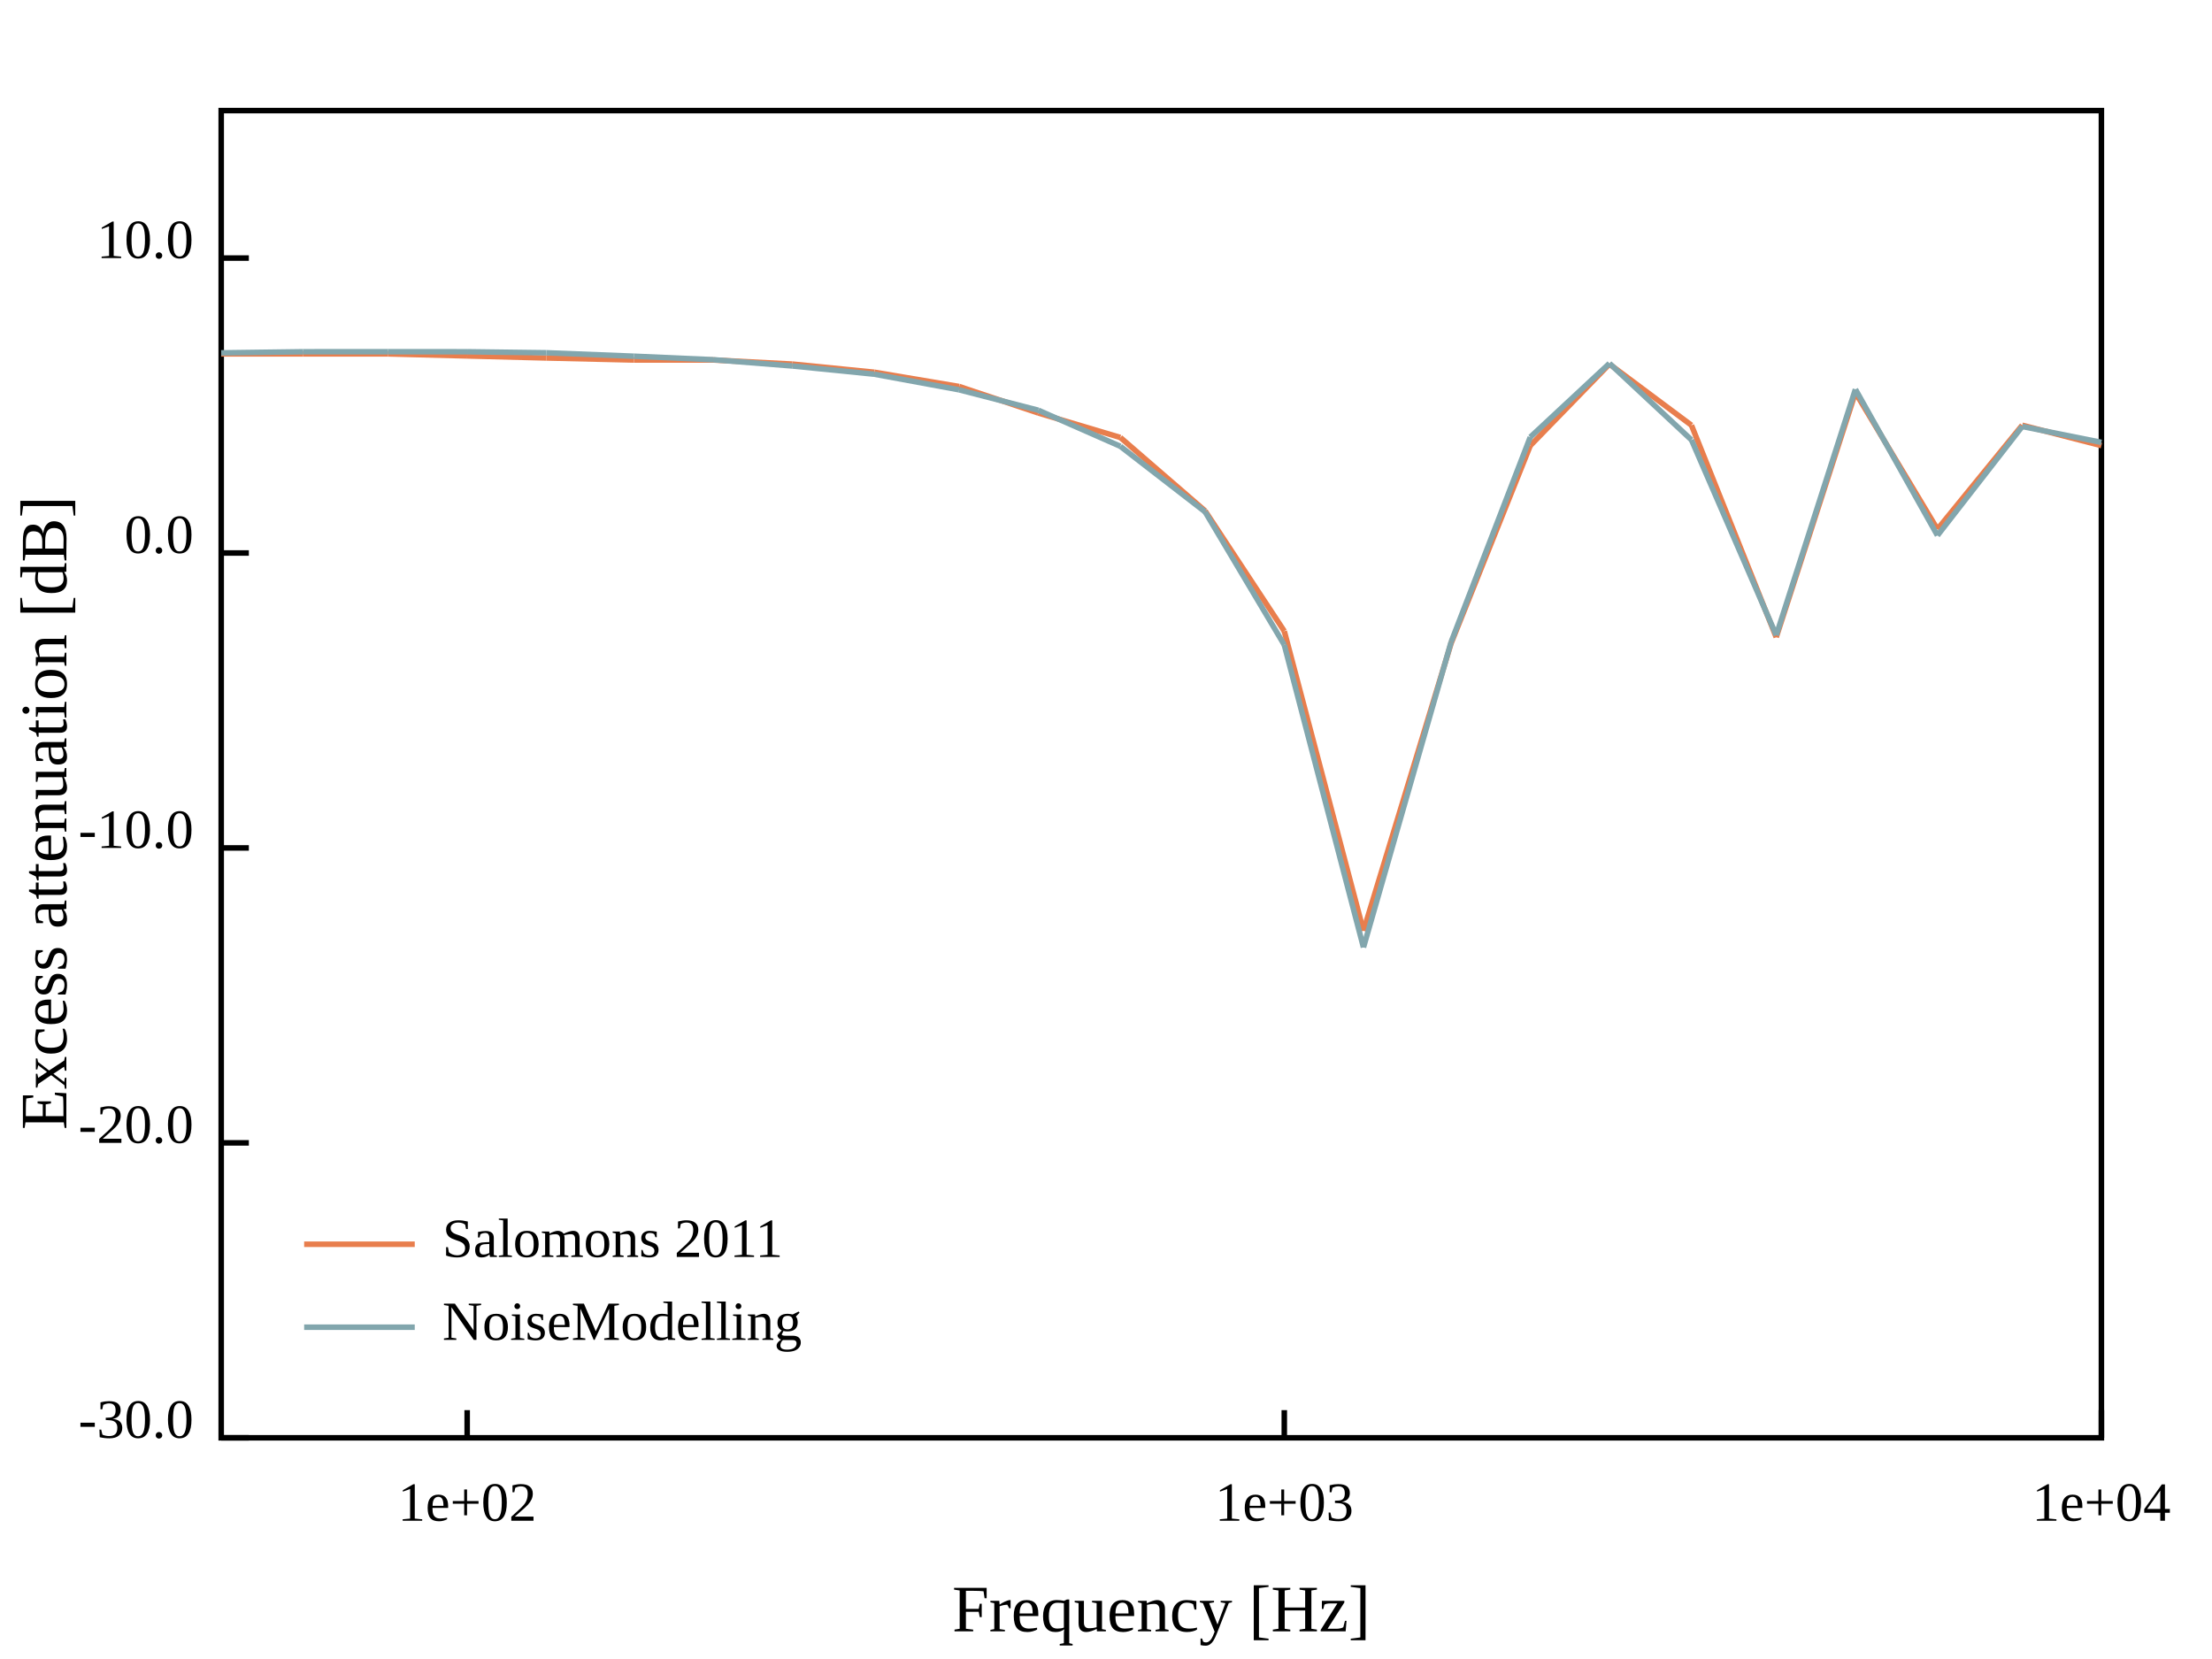
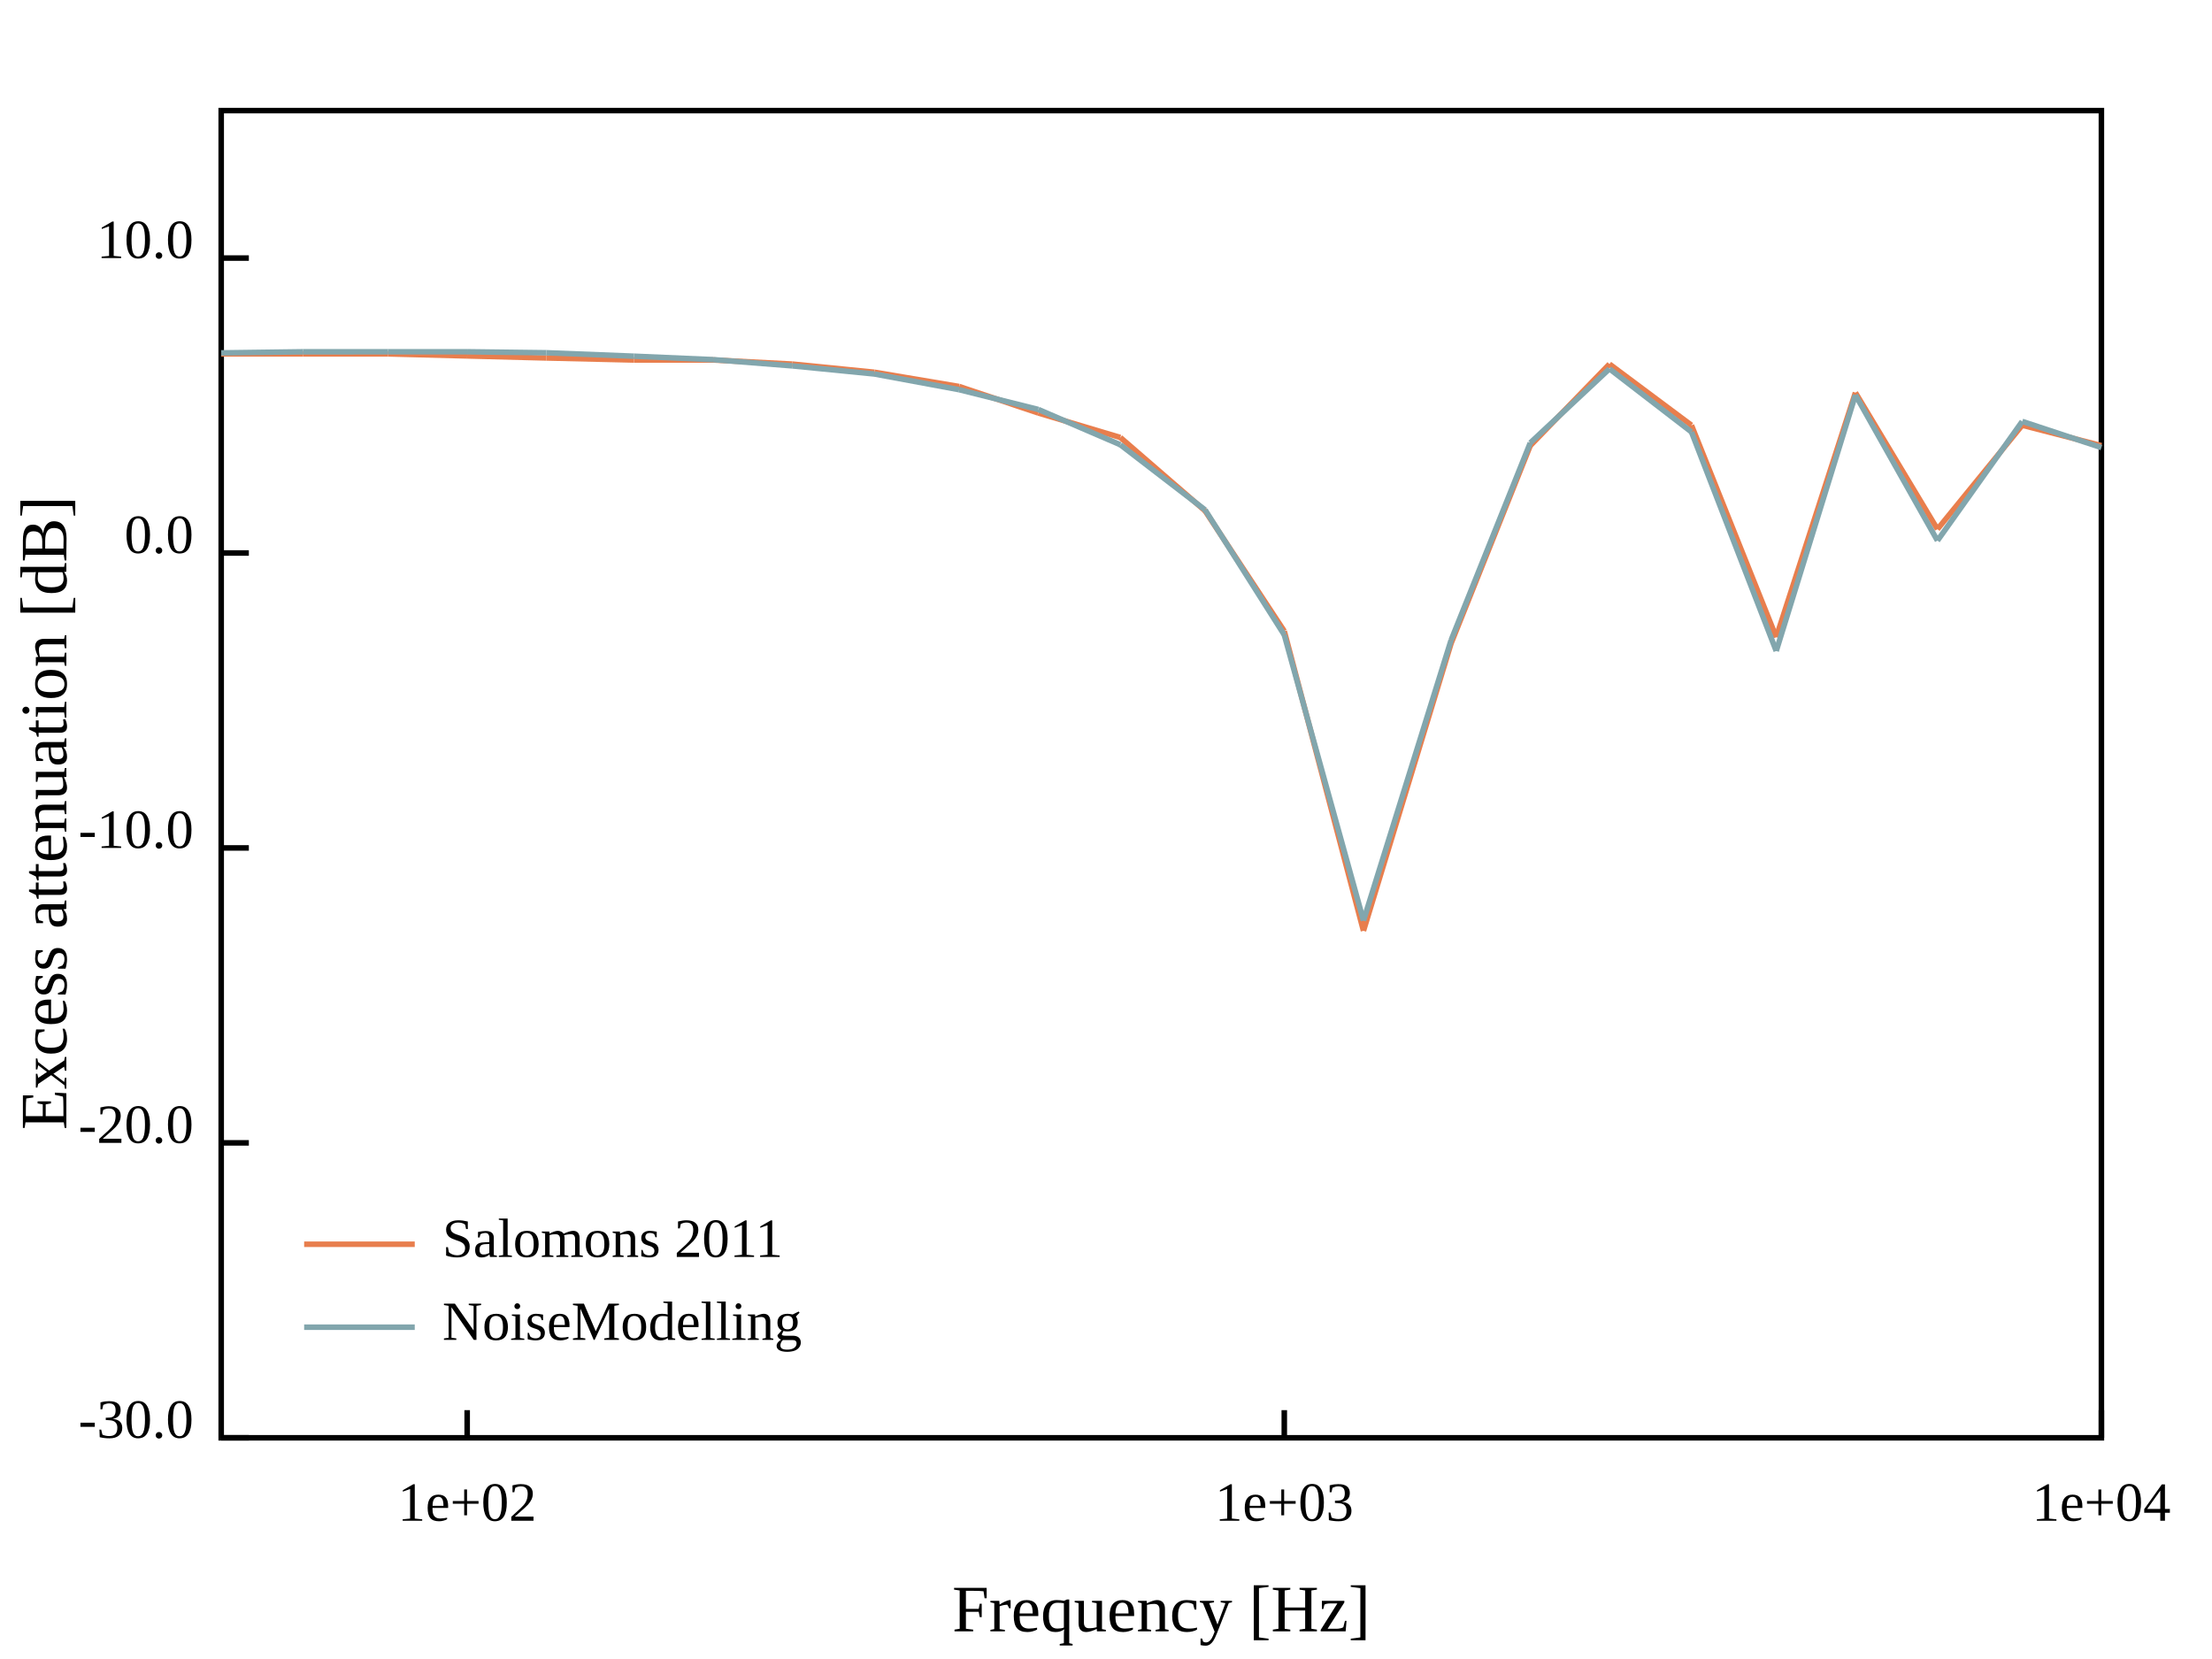
<svg xmlns="http://www.w3.org/2000/svg" height="300" width="400">
  <rect width="400" height="300" x="0" y="0" style="fill:white; stroke:none" />
  <rect width="340" height="240" x="40" y="20" style="fill:none; stroke-width:1;stroke:black" />
  <line x1="40" y1="260" x2="45" y2="260" style="fill:none; stroke-width:1; stroke:black" />
  <text x="35" y="260" text-anchor="end" style="stroke:none; fill:black; font-size:smaller">-30.0</text>
  <line x1="40" y1="206.667" x2="45" y2="206.667" style="fill:none; stroke-width:1; stroke:black" />
  <text x="35" y="206.667" text-anchor="end" style="stroke:none; fill:black; font-size:smaller">-20.0</text>
  <line x1="40" y1="153.333" x2="45" y2="153.333" style="fill:none; stroke-width:1; stroke:black" />
  <text x="35" y="153.333" text-anchor="end" style="stroke:none; fill:black; font-size:smaller">-10.0</text>
  <line x1="40" y1="100" x2="45" y2="100" style="fill:none; stroke-width:1; stroke:black" />
  <text x="35" y="100" text-anchor="end" style="stroke:none; fill:black; font-size:smaller">0.0</text>
  <line x1="40" y1="46.667" x2="45" y2="46.667" style="fill:none; stroke-width:1; stroke:black" />
  <text x="35" y="46.667" text-anchor="end" style="stroke:none; fill:black; font-size:smaller">10.0</text>
  <line x1="84.48" y1="260" x2="84.48" y2="255" style="fill:none; stroke-width:1; stroke:black" />
  <text x="84.48" y="275" text-anchor="middle" style="stroke:none; fill:black; font-size:smaller">1e+02</text>
  <line x1="232.24" y1="260" x2="232.24" y2="255" style="fill:none; stroke-width:1; stroke:black" />
  <text x="232.24" y="275" text-anchor="middle" style="stroke:none; fill:black; font-size:smaller">1e+03</text>
  <line x1="380" y1="260" x2="380" y2="255" style="fill:none; stroke-width:1; stroke:black" />
  <text x="380" y="275" text-anchor="middle" style="stroke:none; fill:black; font-size:smaller">1e+04</text>
  <line x1="40" y1="63.994" x2="54.831" y2="63.994" style="fill:none; stroke-width:1; stroke:rgb(232,126,77)" />
  <line x1="54.831" y1="63.994" x2="70.161" y2="63.994" style="fill:none; stroke-width:1; stroke:rgb(232,126,77)" />
  <line x1="70.161" y1="63.994" x2="84.48" y2="64.363" style="fill:none; stroke-width:1; stroke:rgb(232,126,77)" />
  <line x1="84.48" y1="64.363" x2="98.8" y2="64.731" style="fill:none; stroke-width:1; stroke:rgb(232,126,77)" />
  <line x1="98.8" y1="64.731" x2="114.641" y2="65.1" style="fill:none; stroke-width:1; stroke:rgb(232,126,77)" />
  <line x1="114.641" y1="65.1" x2="128.96" y2="65.1" style="fill:none; stroke-width:1; stroke:rgb(232,126,77)" />
  <line x1="128.96" y1="65.1" x2="143.28" y2="65.837" style="fill:none; stroke-width:1; stroke:rgb(232,126,77)" />
  <line x1="143.28" y1="65.837" x2="158.11" y2="67.312" style="fill:none; stroke-width:1; stroke:rgb(232,126,77)" />
  <line x1="158.11" y1="67.312" x2="173.441" y2="69.892" style="fill:none; stroke-width:1; stroke:rgb(232,126,77)" />
  <line x1="173.441" y1="69.892" x2="187.76" y2="74.685" style="fill:none; stroke-width:1; stroke:rgb(232,126,77)" />
  <line x1="187.76" y1="74.685" x2="202.591" y2="79.109" style="fill:none; stroke-width:1; stroke:rgb(232,126,77)" />
  <line x1="202.591" y1="79.109" x2="217.921" y2="92.381" style="fill:none; stroke-width:1; stroke:rgb(232,126,77)" />
  <line x1="217.921" y1="92.381" x2="232.24" y2="114.132" style="fill:none; stroke-width:1; stroke:rgb(232,126,77)" />
  <line x1="232.24" y1="114.132" x2="246.559" y2="168.326" style="fill:none; stroke-width:1; stroke:rgb(232,126,77)" />
  <line x1="246.559" y1="168.326" x2="262.401" y2="116.344" style="fill:none; stroke-width:1; stroke:rgb(232,126,77)" />
  <line x1="262.401" y1="116.344" x2="276.72" y2="80.584" style="fill:none; stroke-width:1; stroke:rgb(232,126,77)" />
  <line x1="276.72" y1="80.584" x2="291.04" y2="65.837" style="fill:none; stroke-width:1; stroke:rgb(232,126,77)" />
  <line x1="291.04" y1="65.837" x2="305.87" y2="76.897" style="fill:none; stroke-width:1; stroke:rgb(232,126,77)" />
  <line x1="305.87" y1="76.897" x2="321.2" y2="115.238" style="fill:none; stroke-width:1; stroke:rgb(232,126,77)" />
  <line x1="321.2" y1="115.238" x2="335.52" y2="70.998" style="fill:none; stroke-width:1; stroke:rgb(232,126,77)" />
  <line x1="335.52" y1="70.998" x2="350.351" y2="95.699" style="fill:none; stroke-width:1; stroke:rgb(232,126,77)" />
  <line x1="350.351" y1="95.699" x2="365.681" y2="76.897" style="fill:none; stroke-width:1; stroke:rgb(232,126,77)" />
  <line x1="365.681" y1="76.897" x2="380" y2="80.584" style="fill:none; stroke-width:1; stroke:rgb(232,126,77)" />
-   <line x1="40" y1="63.807" x2="54.831" y2="63.61" style="fill:none; stroke-width:1; stroke:rgb(130,166,173)" />
-   <line x1="54.831" y1="63.61" x2="70.161" y2="63.605" style="fill:none; stroke-width:1; stroke:rgb(130,166,173)" />
-   <line x1="70.161" y1="63.605" x2="84.48" y2="63.61" style="fill:none; stroke-width:1; stroke:rgb(130,166,173)" />
-   <line x1="84.48" y1="63.61" x2="98.8" y2="63.793" style="fill:none; stroke-width:1; stroke:rgb(130,166,173)" />
-   <line x1="98.8" y1="63.793" x2="114.641" y2="64.415" style="fill:none; stroke-width:1; stroke:rgb(130,166,173)" />
-   <line x1="114.641" y1="64.415" x2="128.96" y2="65.047" style="fill:none; stroke-width:1; stroke:rgb(130,166,173)" />
-   <line x1="128.96" y1="65.047" x2="143.28" y2="66.179" style="fill:none; stroke-width:1; stroke:rgb(130,166,173)" />
-   <line x1="143.28" y1="66.179" x2="158.11" y2="67.667" style="fill:none; stroke-width:1; stroke:rgb(130,166,173)" />
-   <line x1="158.11" y1="67.667" x2="173.441" y2="70.49" style="fill:none; stroke-width:1; stroke:rgb(130,166,173)" />
-   <line x1="173.441" y1="70.49" x2="187.76" y2="74.183" style="fill:none; stroke-width:1; stroke:rgb(130,166,173)" />
-   <line x1="187.76" y1="74.183" x2="202.591" y2="80.705" style="fill:none; stroke-width:1; stroke:rgb(130,166,173)" />
-   <line x1="202.591" y1="80.705" x2="217.921" y2="92.557" style="fill:none; stroke-width:1; stroke:rgb(130,166,173)" />
-   <line x1="217.921" y1="92.557" x2="232.24" y2="116.615" style="fill:none; stroke-width:1; stroke:rgb(130,166,173)" />
-   <line x1="232.24" y1="116.615" x2="246.559" y2="171.318" style="fill:none; stroke-width:1; stroke:rgb(130,166,173)" />
-   <line x1="246.559" y1="171.318" x2="262.401" y2="116.114" style="fill:none; stroke-width:1; stroke:rgb(130,166,173)" />
-   <line x1="262.401" y1="116.114" x2="276.72" y2="79.049" style="fill:none; stroke-width:1; stroke:rgb(130,166,173)" />
-   <line x1="276.72" y1="79.049" x2="291.04" y2="65.712" style="fill:none; stroke-width:1; stroke:rgb(130,166,173)" />
-   <line x1="291.04" y1="65.712" x2="305.87" y2="79.547" style="fill:none; stroke-width:1; stroke:rgb(130,166,173)" />
-   <line x1="305.87" y1="79.547" x2="321.2" y2="114.884" style="fill:none; stroke-width:1; stroke:rgb(130,166,173)" />
-   <line x1="321.2" y1="114.884" x2="335.52" y2="70.397" style="fill:none; stroke-width:1; stroke:rgb(130,166,173)" />
-   <line x1="335.52" y1="70.397" x2="350.351" y2="96.829" style="fill:none; stroke-width:1; stroke:rgb(130,166,173)" />
-   <line x1="350.351" y1="96.829" x2="365.681" y2="77.121" style="fill:none; stroke-width:1; stroke:rgb(130,166,173)" />
-   <line x1="365.681" y1="77.121" x2="380" y2="79.996" style="fill:none; stroke-width:1; stroke:rgb(130,166,173)" />
+   <line x1="40" y1="63.811" x2="54.831" y2="63.615" style="fill:none; stroke-width:1; stroke:rgb(130,166,173)" />
+   <line x1="54.831" y1="63.615" x2="70.161" y2="63.61" style="fill:none; stroke-width:1; stroke:rgb(130,166,173)" />
+   <line x1="70.161" y1="63.61" x2="84.48" y2="63.612" style="fill:none; stroke-width:1; stroke:rgb(130,166,173)" />
+   <line x1="84.48" y1="63.612" x2="98.8" y2="63.79" style="fill:none; stroke-width:1; stroke:rgb(130,166,173)" />
+   <line x1="98.8" y1="63.79" x2="114.641" y2="64.412" style="fill:none; stroke-width:1; stroke:rgb(130,166,173)" />
+   <line x1="114.641" y1="64.412" x2="128.96" y2="65.034" style="fill:none; stroke-width:1; stroke:rgb(130,166,173)" />
+   <line x1="128.96" y1="65.034" x2="143.28" y2="66.163" style="fill:none; stroke-width:1; stroke:rgb(130,166,173)" />
+   <line x1="143.28" y1="66.163" x2="158.11" y2="67.629" style="fill:none; stroke-width:1; stroke:rgb(130,166,173)" />
+   <line x1="158.11" y1="67.629" x2="173.441" y2="70.468" style="fill:none; stroke-width:1; stroke:rgb(130,166,173)" />
+   <line x1="173.441" y1="70.468" x2="187.76" y2="74.043" style="fill:none; stroke-width:1; stroke:rgb(130,166,173)" />
+   <line x1="187.76" y1="74.043" x2="202.591" y2="80.423" style="fill:none; stroke-width:1; stroke:rgb(130,166,173)" />
+   <line x1="202.591" y1="80.423" x2="217.921" y2="92.208" style="fill:none; stroke-width:1; stroke:rgb(130,166,173)" />
+   <line x1="217.921" y1="92.208" x2="232.24" y2="114.809" style="fill:none; stroke-width:1; stroke:rgb(130,166,173)" />
+   <line x1="232.24" y1="114.809" x2="246.559" y2="166.473" style="fill:none; stroke-width:1; stroke:rgb(130,166,173)" />
+   <line x1="246.559" y1="166.473" x2="262.401" y2="115.771" style="fill:none; stroke-width:1; stroke:rgb(130,166,173)" />
+   <line x1="262.401" y1="115.771" x2="276.72" y2="80.087" style="fill:none; stroke-width:1; stroke:rgb(130,166,173)" />
+   <line x1="276.72" y1="80.087" x2="291.04" y2="66.694" style="fill:none; stroke-width:1; stroke:rgb(130,166,173)" />
+   <line x1="291.04" y1="66.694" x2="305.87" y2="78.112" style="fill:none; stroke-width:1; stroke:rgb(130,166,173)" />
+   <line x1="305.87" y1="78.112" x2="321.2" y2="117.726" style="fill:none; stroke-width:1; stroke:rgb(130,166,173)" />
+   <line x1="321.2" y1="117.726" x2="335.52" y2="71.42" style="fill:none; stroke-width:1; stroke:rgb(130,166,173)" />
+   <line x1="335.52" y1="71.42" x2="350.351" y2="97.766" style="fill:none; stroke-width:1; stroke:rgb(130,166,173)" />
+   <line x1="350.351" y1="97.766" x2="365.681" y2="76.207" style="fill:none; stroke-width:1; stroke:rgb(130,166,173)" />
+   <line x1="365.681" y1="76.207" x2="380" y2="80.937" style="fill:none; stroke-width:1; stroke:rgb(130,166,173)" />
  <text x="210" y="295" text-anchor="middle" style="stroke:none; fill:black">Frequency [Hz]</text>
  <text x="5" y="140" transform="rotate(-90, 12, 140)" text-anchor="middle" style="stroke:none; fill:black">Excess attenuation [dB]</text>
  <line x1="55" y1="225" x2="75" y2="225" style="fill:none; stroke-width:1; stroke:rgb(232,126,77)" />
  <text x="80" y="225" dominant-baseline="middle" style="stroke:none; fill:black; font-size:smaller">Salomons 2011</text>
  <line x1="55" y1="240" x2="75" y2="240" style="fill:none; stroke-width:1; stroke:rgb(130,166,173)" />
  <text x="80" y="240" dominant-baseline="middle" style="stroke:none; fill:black; font-size:smaller">NoiseModelling</text>
</svg>
